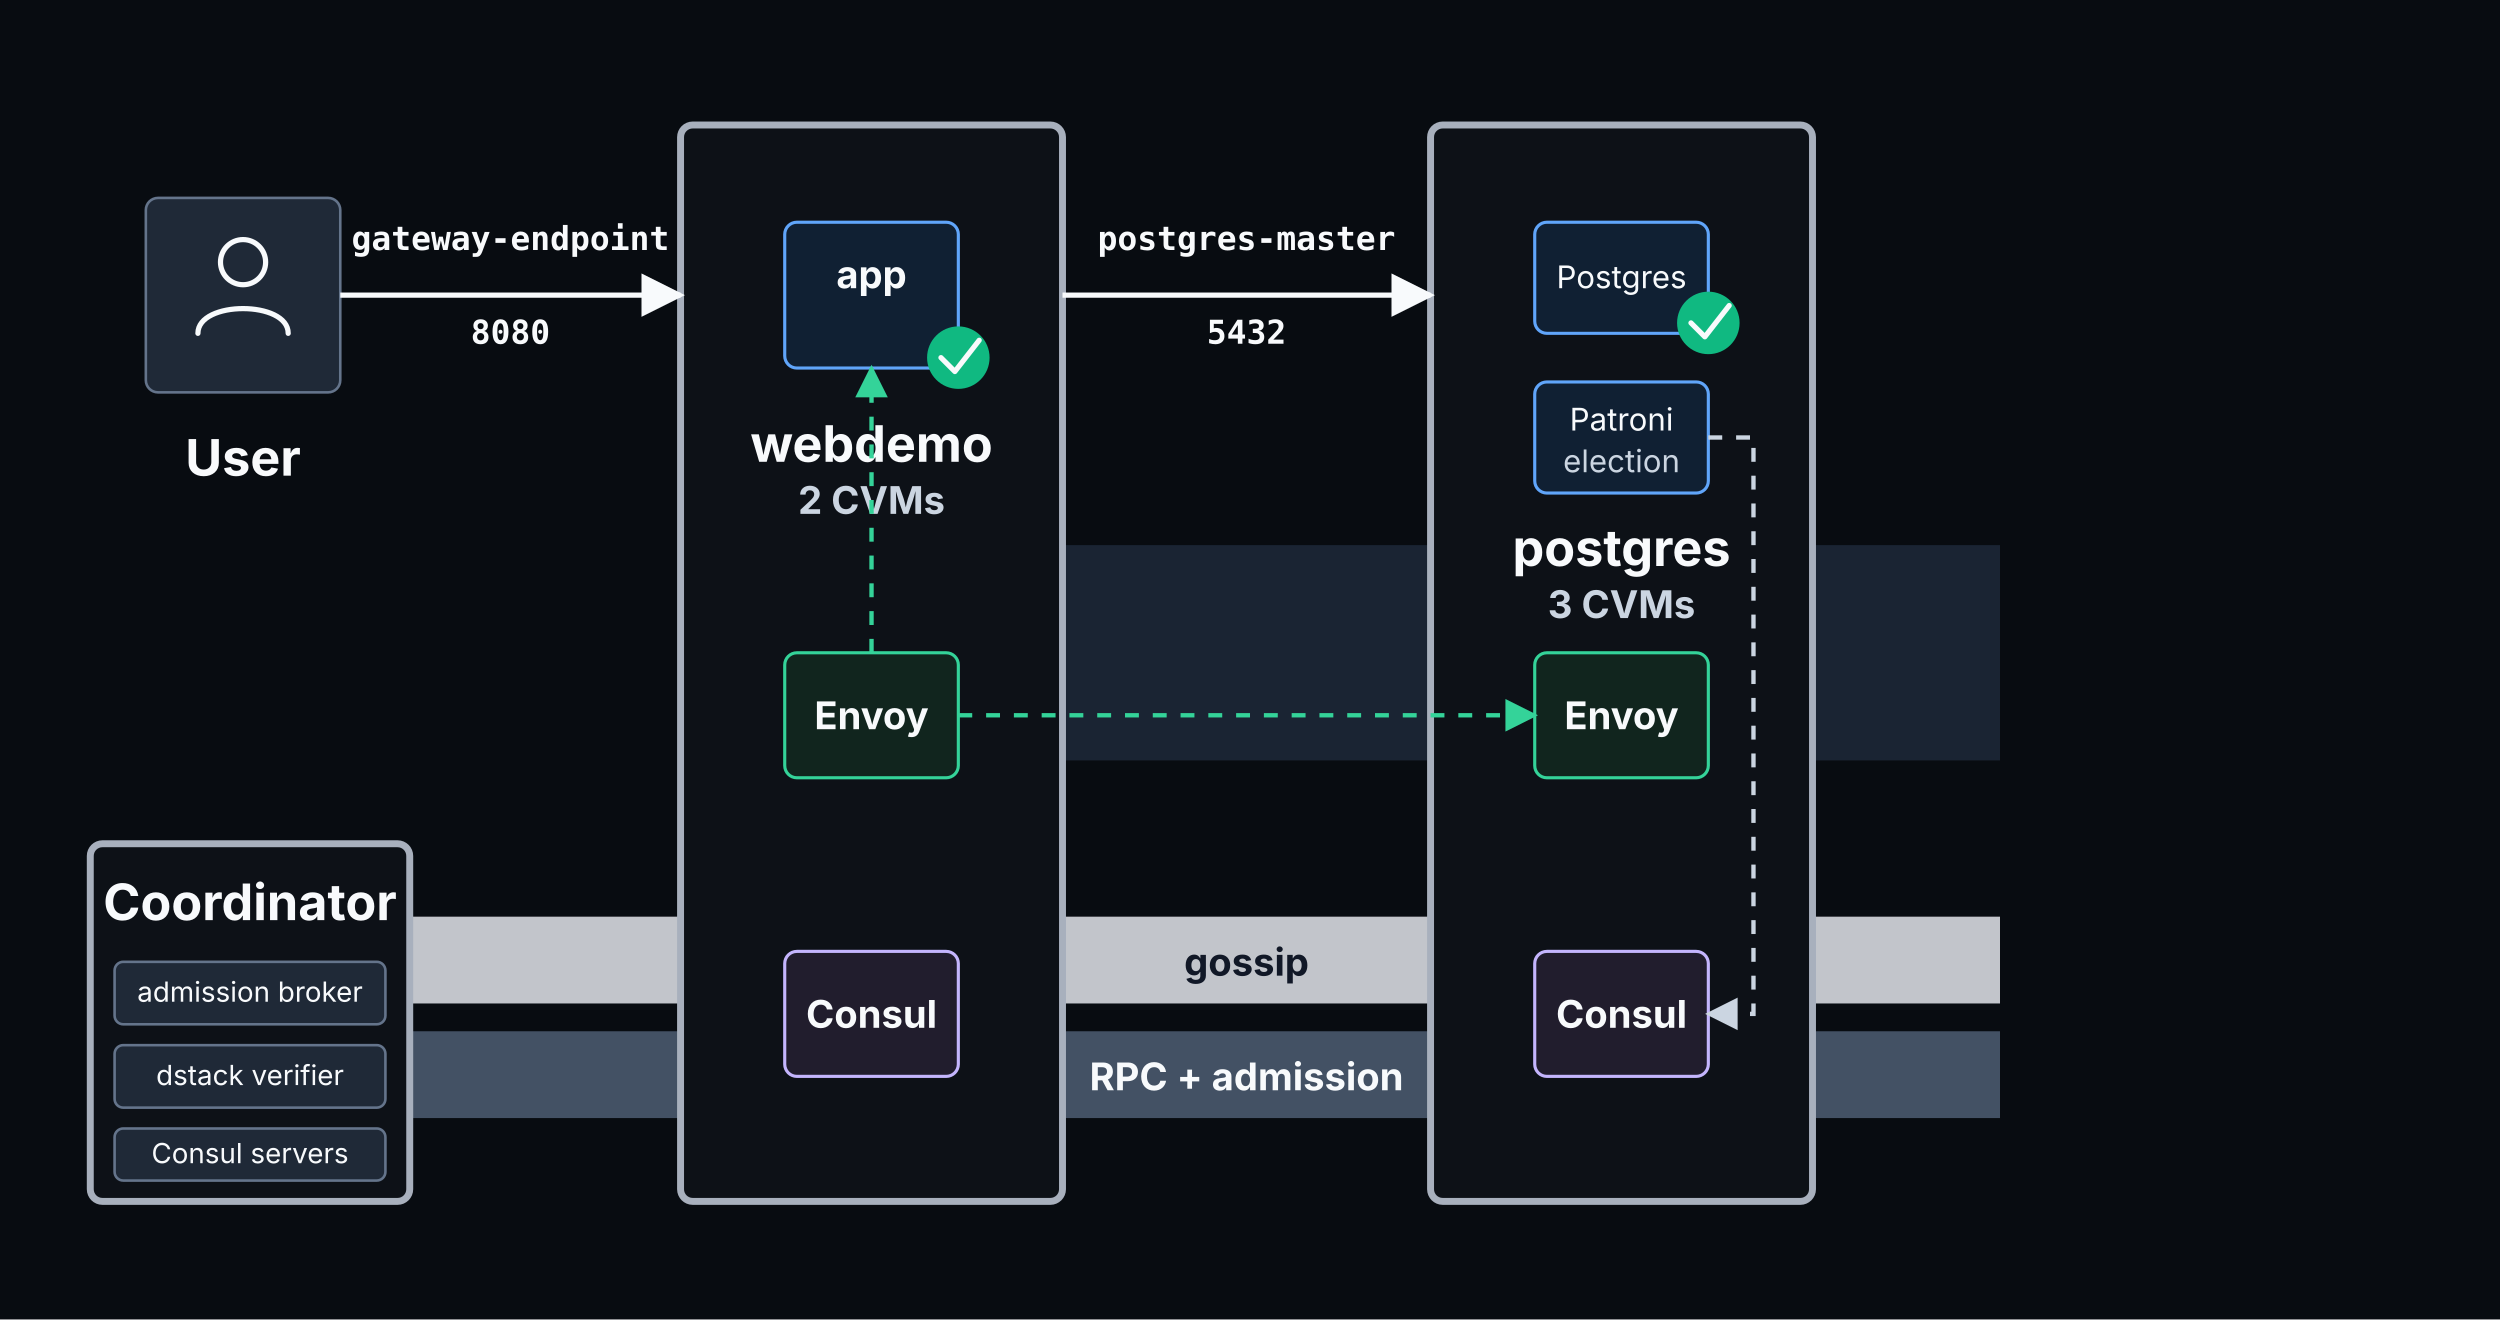
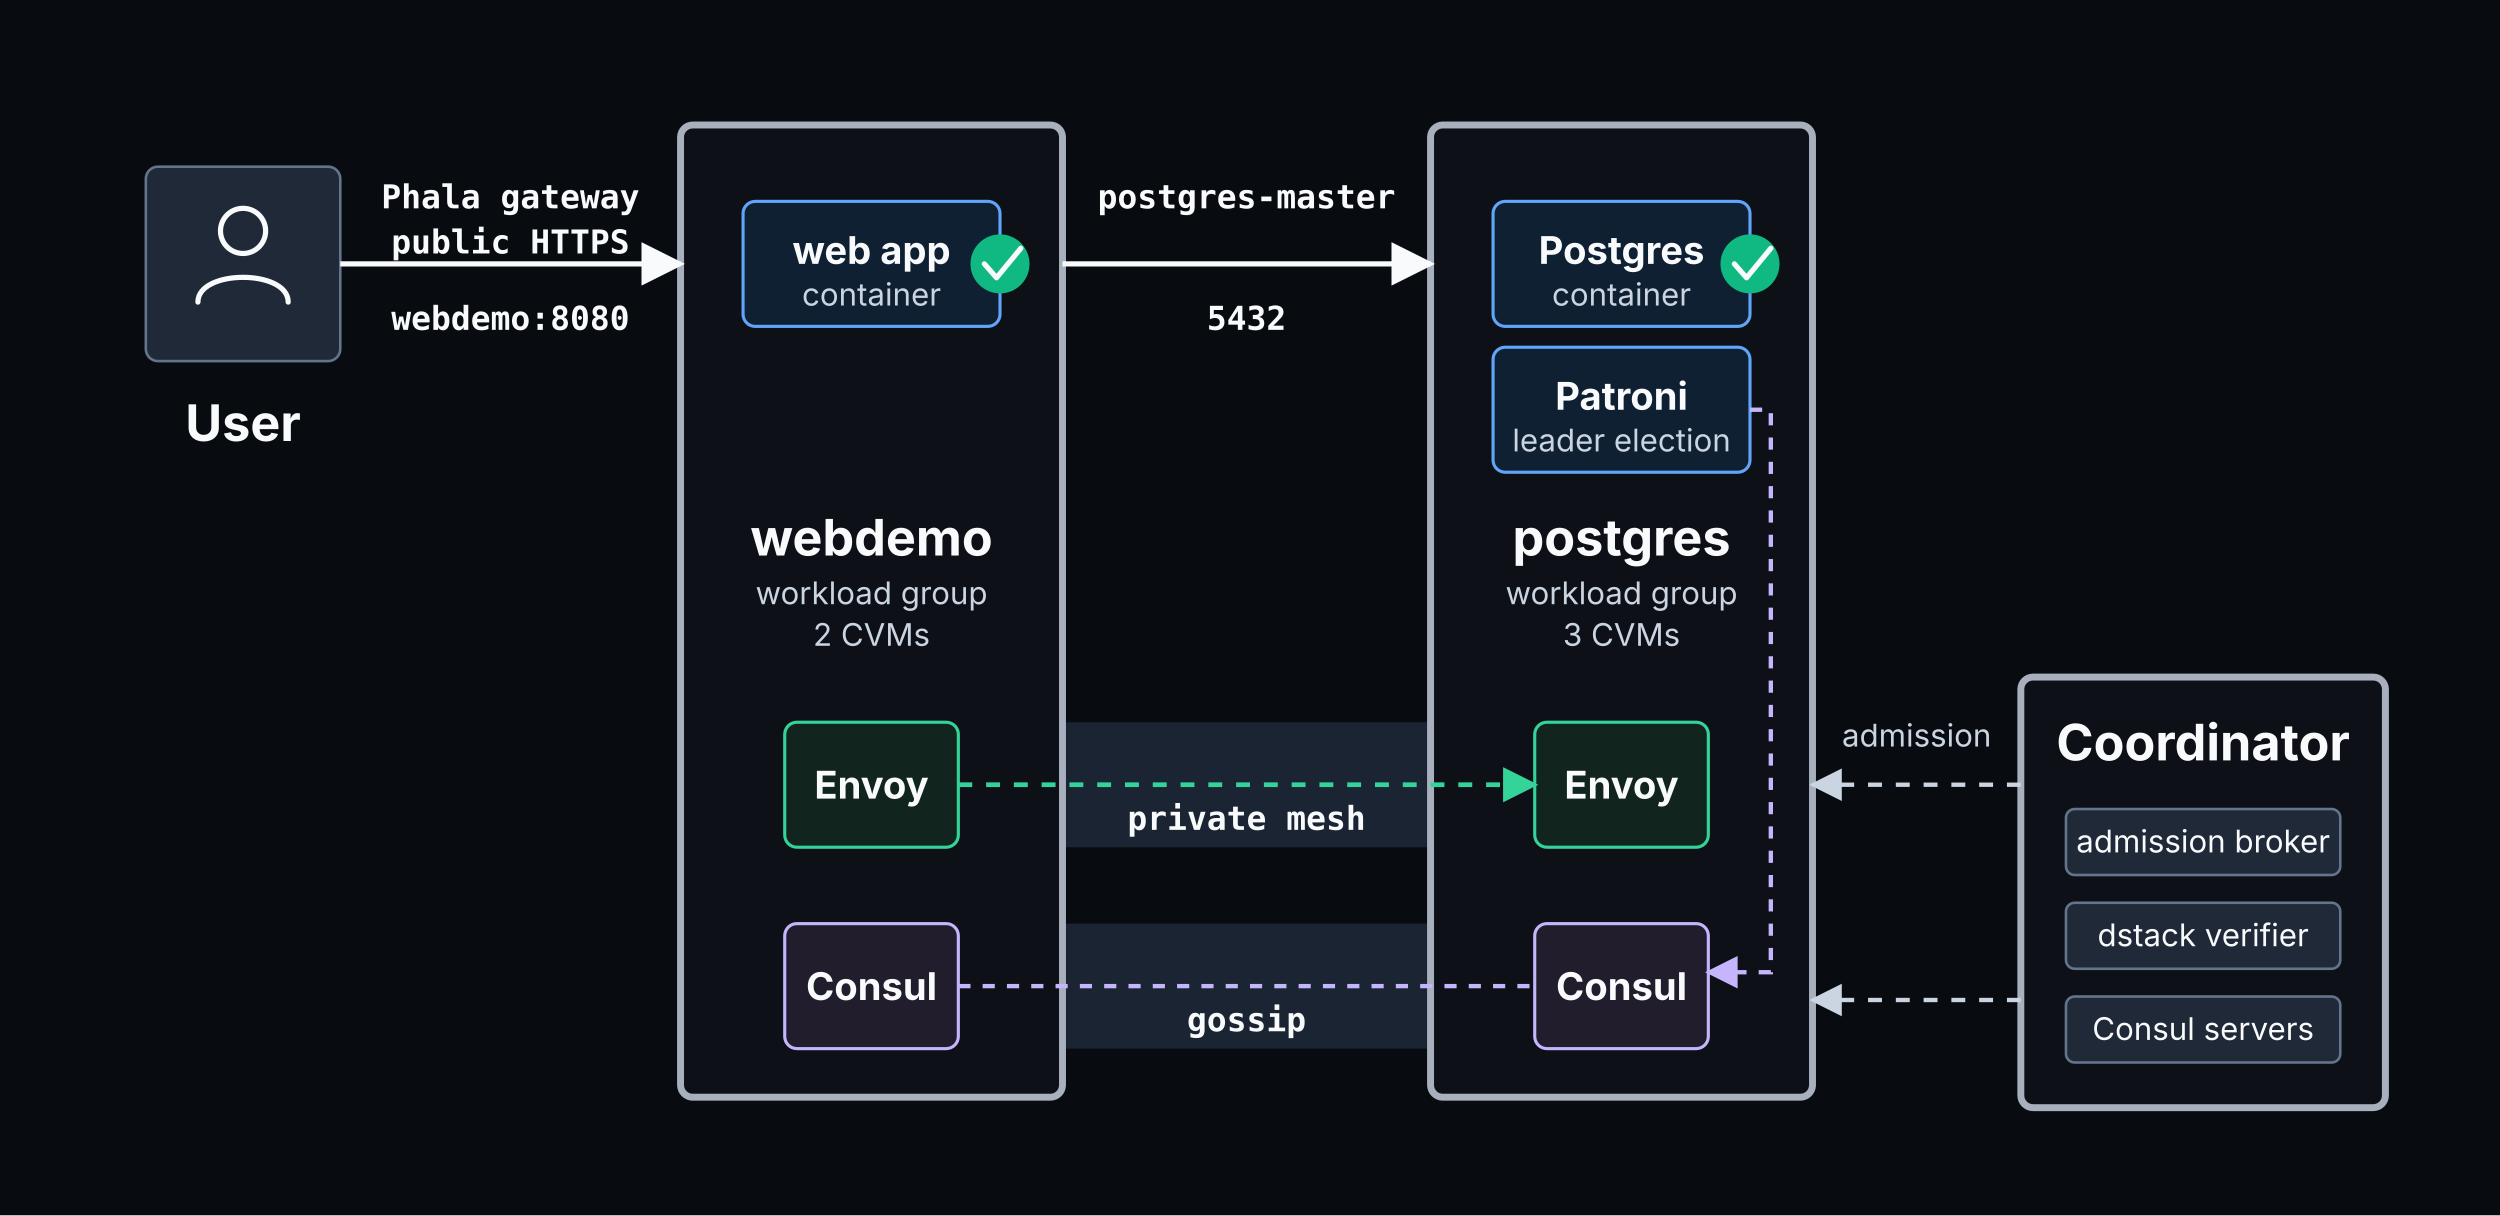
- <svg xmlns="http://www.w3.org/2000/svg" width="1440" height="760" viewBox="0 0 1440 760" role="img" aria-labelledby="title desc">
+ <svg xmlns="http://www.w3.org/2000/svg" width="1440" height="700" viewBox="0 0 1440 700" role="img" aria-labelledby="title desc">
  <defs>
    <marker id="arrow" viewBox="0 0 12 12" refX="10" refY="6" markerWidth="10" markerHeight="10" orient="auto">
      <path d="M 1 1 L 11 6 L 1 11 Z" fill="#f8fafc" />
    </marker>
+     <marker id="arrow-mesh" viewBox="0 0 12 12" refX="10" refY="6" markerWidth="9" markerHeight="9" orient="auto">
+       <path d="M 1 1 L 11 6 L 1 11 Z" fill="#34d399" />
+     </marker>
    <marker id="arrow-muted" viewBox="0 0 12 12" refX="10" refY="6" markerWidth="9" markerHeight="9" orient="auto">
      <path d="M 1 1 L 11 6 L 1 11 Z" fill="#cbd5e1" />
    </marker>
-     <marker id="arrow-mesh" viewBox="0 0 12 12" refX="10" refY="6" markerWidth="9" markerHeight="9" orient="auto">
-       <path d="M 1 1 L 11 6 L 1 11 Z" fill="#34d399" />
+     <marker id="arrow-consul" viewBox="0 0 12 12" refX="10" refY="6" markerWidth="9" markerHeight="9" orient="auto">
+       <path d="M 1 1 L 11 6 L 1 11 Z" fill="#c4b5fd" />
    </marker>
    <style>
      .bg { fill: #080c11; }
      .column { fill: #0d1117; stroke: #a8b0bd; stroke-width: 4; }
      .box { fill: #1f2937; stroke: #64748b; stroke-width: 1.5; }
      .app { fill: #102033; stroke: #60a5fa; stroke-width: 1.8; }
      .envoy { fill: #11251e; stroke: #34d399; stroke-width: 1.8; }
      .consul { fill: #211d2d; stroke: #c4b5fd; stroke-width: 1.8; }
      .mesh-band { fill: #1e293b; opacity: 0.82; }
-       .gossip-band { fill: #d1d5db; opacity: 0.92; }
-       .rpc-band { fill: #475569; opacity: 0.94; }
      .line { fill: none; stroke: #f8fafc; stroke-width: 3; marker-end: url(#arrow); }
-       .dashed { fill: none; stroke: #cbd5e1; stroke-width: 2.5; stroke-dasharray: 8 8; marker-end: url(#arrow-muted); }
-       .mesh-line { fill: none; stroke: #34d399; stroke-width: 2.5; stroke-dasharray: 8 8; marker-end: url(#arrow-mesh); }
+       .mesh-line { fill: none; stroke: #34d399; stroke-width: 2.7; stroke-dasharray: 8 8; marker-end: url(#arrow-mesh); }
+       .admit-line { fill: none; stroke: #cbd5e1; stroke-width: 2.5; stroke-dasharray: 8 8; marker-end: url(#arrow-muted); }
+       .consul-line { fill: none; stroke: #c4b5fd; stroke-width: 2.5; stroke-dasharray: 7 7; marker-end: url(#arrow-consul); }
+       .gossip-line { fill: none; stroke: #c4b5fd; stroke-width: 2.5; stroke-dasharray: 7 7; }
      .text { fill: #f8fafc; font-family: ui-sans-serif, system-ui, -apple-system, BlinkMacSystemFont, "Segoe UI", sans-serif; }
      .muted { fill: #cbd5e1; font-family: ui-sans-serif, system-ui, -apple-system, BlinkMacSystemFont, "Segoe UI", sans-serif; }
-       .dark { fill: #111827; font-family: ui-sans-serif, system-ui, -apple-system, BlinkMacSystemFont, "Segoe UI", sans-serif; }
      .label { font-size: 29px; font-weight: 750; }
      .medium { font-size: 22px; font-weight: 650; }
      .small { font-size: 18px; }
-       .coord-small { font-size: 16px; }
      .route { font-family: ui-monospace, SFMono-Regular, Menlo, Consolas, monospace; font-size: 19px; font-weight: 750; }
      .user-icon { fill: none; stroke: #f8fafc; stroke-width: 3; stroke-linecap: round; }
      .check { fill: #10b981; }
    </style>
  </defs>
-   <rect class="bg" width="1440" height="760" />
-   <rect class="mesh-band" x="392" y="314" width="760" height="124" />
-   <rect class="gossip-band" x="236" y="528" width="916" height="50" />
-   <rect class="rpc-band" x="236" y="594" width="916" height="50" />
-   <g transform="translate(84 114)">
+   <rect class="bg" width="1440" height="700" />
+   <rect class="mesh-band" x="600" y="416" width="236" height="72" />
+   <rect class="mesh-band" x="600" y="532" width="236" height="72" />
+   <g transform="translate(84 96)">
    <rect class="box" x="0" y="0" width="112" height="112" rx="7" />
    <circle class="user-icon" cx="56" cy="37" r="13" />
    <path class="user-icon" d="M 30 78 C 30 59 82 59 82 78" />
-     <text class="text label" x="56" y="160" text-anchor="middle">User</text>
+     <text class="text label" x="56" y="158" text-anchor="middle">User</text>
  </g>
  <g transform="translate(392 72)">
-     <rect class="column" x="0" y="0" width="220" height="620" rx="7" />
-     <rect class="app" x="60" y="56" width="100" height="84" rx="7" />
-     <text class="text medium" x="110" y="94" text-anchor="middle">app</text>
-     <circle class="check" cx="160" cy="134" r="18" />
-     <path d="M 150 134 L 158 142 L 172 124" fill="none" stroke="#f8fafc" stroke-width="3" stroke-linecap="round" stroke-linejoin="round" />
-     <text class="text label" x="110" y="194" text-anchor="middle">webdemo</text>
-     <text class="muted medium" x="110" y="224" text-anchor="middle">2 CVMs</text>
-     <rect class="envoy" x="60" y="304" width="100" height="72" rx="7" />
-     <text class="text medium" x="110" y="348" text-anchor="middle">Envoy</text>
-     <rect class="consul" x="60" y="476" width="100" height="72" rx="7" />
-     <text class="text medium" x="110" y="520" text-anchor="middle">Consul</text>
+     <rect class="column" x="0" y="0" width="220" height="560" rx="7" />
+     <rect class="app" x="36" y="44" width="148" height="72" rx="7" />
+     <text class="text medium" x="110" y="80" text-anchor="middle">web app</text>
+     <text class="muted small" x="110" y="104" text-anchor="middle">container</text>
+     <circle class="check" cx="184" cy="80" r="17" />
+     <path d="M 175 80 L 182 88 L 196 71" fill="none" stroke="#f8fafc" stroke-width="3" stroke-linecap="round" stroke-linejoin="round" />
+     <text class="text label" x="110" y="248" text-anchor="middle">webdemo</text>
+     <text class="muted small" x="110" y="276" text-anchor="middle">workload group</text>
+     <text class="muted small" x="110" y="300" text-anchor="middle">2 CVMs</text>
+     <rect class="envoy" x="60" y="344" width="100" height="72" rx="7" />
+     <text class="text medium" x="110" y="388" text-anchor="middle">Envoy</text>
+     <rect class="consul" x="60" y="460" width="100" height="72" rx="7" />
+     <text class="text medium" x="110" y="504" text-anchor="middle">Consul</text>
  </g>
  <g transform="translate(824 72)">
-     <rect class="column" x="0" y="0" width="220" height="620" rx="7" />
-     <rect class="app" x="60" y="56" width="100" height="64" rx="7" />
-     <text class="text small" x="110" y="94" text-anchor="middle">Postgres</text>
-     <circle class="check" cx="160" cy="114" r="18" />
-     <path d="M 150 114 L 158 122 L 172 104" fill="none" stroke="#f8fafc" stroke-width="3" stroke-linecap="round" stroke-linejoin="round" />
-     <rect class="app" x="60" y="148" width="100" height="64" rx="7" />
-     <text class="text small" x="110" y="176" text-anchor="middle">Patroni</text>
-     <text class="muted small" x="110" y="200" text-anchor="middle">election</text>
-     <text class="text label" x="110" y="254" text-anchor="middle">postgres</text>
-     <text class="muted medium" x="110" y="284" text-anchor="middle">3 CVMs</text>
-     <rect class="envoy" x="60" y="304" width="100" height="72" rx="7" />
-     <text class="text medium" x="110" y="348" text-anchor="middle">Envoy</text>
-     <rect class="consul" x="60" y="476" width="100" height="72" rx="7" />
-     <text class="text medium" x="110" y="520" text-anchor="middle">Consul</text>
+     <rect class="column" x="0" y="0" width="220" height="560" rx="7" />
+     <rect class="app" x="36" y="44" width="148" height="72" rx="7" />
+     <text class="text medium" x="110" y="80" text-anchor="middle">Postgres</text>
+     <text class="muted small" x="110" y="104" text-anchor="middle">container</text>
+     <circle class="check" cx="184" cy="80" r="17" />
+     <path d="M 175 80 L 182 88 L 196 71" fill="none" stroke="#f8fafc" stroke-width="3" stroke-linecap="round" stroke-linejoin="round" />
+     <rect class="app" x="36" y="128" width="148" height="72" rx="7" />
+     <text class="text medium" x="110" y="164" text-anchor="middle">Patroni</text>
+     <text class="muted small" x="110" y="188" text-anchor="middle">leader election</text>
+     <text class="text label" x="110" y="248" text-anchor="middle">postgres</text>
+     <text class="muted small" x="110" y="276" text-anchor="middle">workload group</text>
+     <text class="muted small" x="110" y="300" text-anchor="middle">3 CVMs</text>
+     <rect class="envoy" x="60" y="344" width="100" height="72" rx="7" />
+     <text class="text medium" x="110" y="388" text-anchor="middle">Envoy</text>
+     <rect class="consul" x="60" y="460" width="100" height="72" rx="7" />
+     <text class="text medium" x="110" y="504" text-anchor="middle">Consul</text>
  </g>
-   <g transform="translate(52 486)">
-     <rect class="column" x="0" y="0" width="184" height="206" rx="7" />
-     <text class="text label" x="92" y="44" text-anchor="middle">Coordinator</text>
-     <rect class="box" x="14" y="68" width="156" height="36" rx="5" />
-     <text class="text coord-small" x="92" y="91" text-anchor="middle">admission broker</text>
-     <rect class="box" x="14" y="116" width="156" height="36" rx="5" />
-     <text class="text coord-small" x="92" y="139" text-anchor="middle">dstack verifier</text>
-     <rect class="box" x="14" y="164" width="156" height="30" rx="5" />
-     <text class="text coord-small" x="92" y="184" text-anchor="middle">Consul servers</text>
+   <g transform="translate(1164 390)">
+     <rect class="column" x="0" y="0" width="210" height="248" rx="7" />
+     <text class="text label" x="105" y="48" text-anchor="middle">Coordinator</text>
+     <rect class="box" x="26" y="76" width="158" height="38" rx="5" />
+     <text class="text small" x="105" y="101" text-anchor="middle">admission broker</text>
+     <rect class="box" x="26" y="130" width="158" height="38" rx="5" />
+     <text class="text small" x="105" y="155" text-anchor="middle">dstack verifier</text>
+     <rect class="box" x="26" y="184" width="158" height="38" rx="5" />
+     <text class="text small" x="105" y="209" text-anchor="middle">Consul servers</text>
  </g>
-   <path class="line" d="M 196 170 H 392" />
-   <text class="text route" x="294" y="144" text-anchor="middle">gateway-endpoint</text>
-   <text class="text route" x="294" y="198" text-anchor="middle">8080</text>
-   <path class="line" d="M 612 170 H 824" />
-   <text class="text route" x="718" y="144" text-anchor="middle">postgres-master</text>
-   <text class="text route" x="718" y="198" text-anchor="middle">5432</text>
-   <path class="mesh-line" d="M 502 376 V 212" />
-   <path class="mesh-line" d="M 552 412 H 884" />
-   <path class="dashed" d="M 984 252 H 1010 V 584 H 984" />
-   <text class="dark medium" x="718" y="562" text-anchor="middle">gossip</text>
-   <text class="text medium" x="718" y="628" text-anchor="middle">RPC + admission</text>
+   <path class="line" d="M 196 152 H 392" />
+   <text class="text route" x="294" y="120" text-anchor="middle">Phala gateway</text>
+   <text class="text route" x="294" y="146" text-anchor="middle">public HTTPS</text>
+   <text class="text route" x="294" y="190" text-anchor="middle">webdemo:8080</text>
+   <path class="line" d="M 612 152 H 824" />
+   <text class="text route" x="718" y="120" text-anchor="middle">postgres-master</text>
+   <text class="text route" x="718" y="190" text-anchor="middle">5432</text>
+   <path class="mesh-line" d="M 552 452 H 884" />
+   <text class="text route" x="718" y="478" text-anchor="middle">private mesh</text>
+   <path class="gossip-line" d="M 552 568 H 884" />
+   <text class="text route" x="718" y="594" text-anchor="middle">gossip</text>
+   <path class="consul-line" d="M 1008 236 H 1020 V 560 H 984" />
+   <path class="admit-line" d="M 1164 452 H 1044" />
+   <path class="admit-line" d="M 1164 576 H 1044" />
+   <text class="muted small" x="1104" y="430" text-anchor="middle">admission</text>
</svg>
